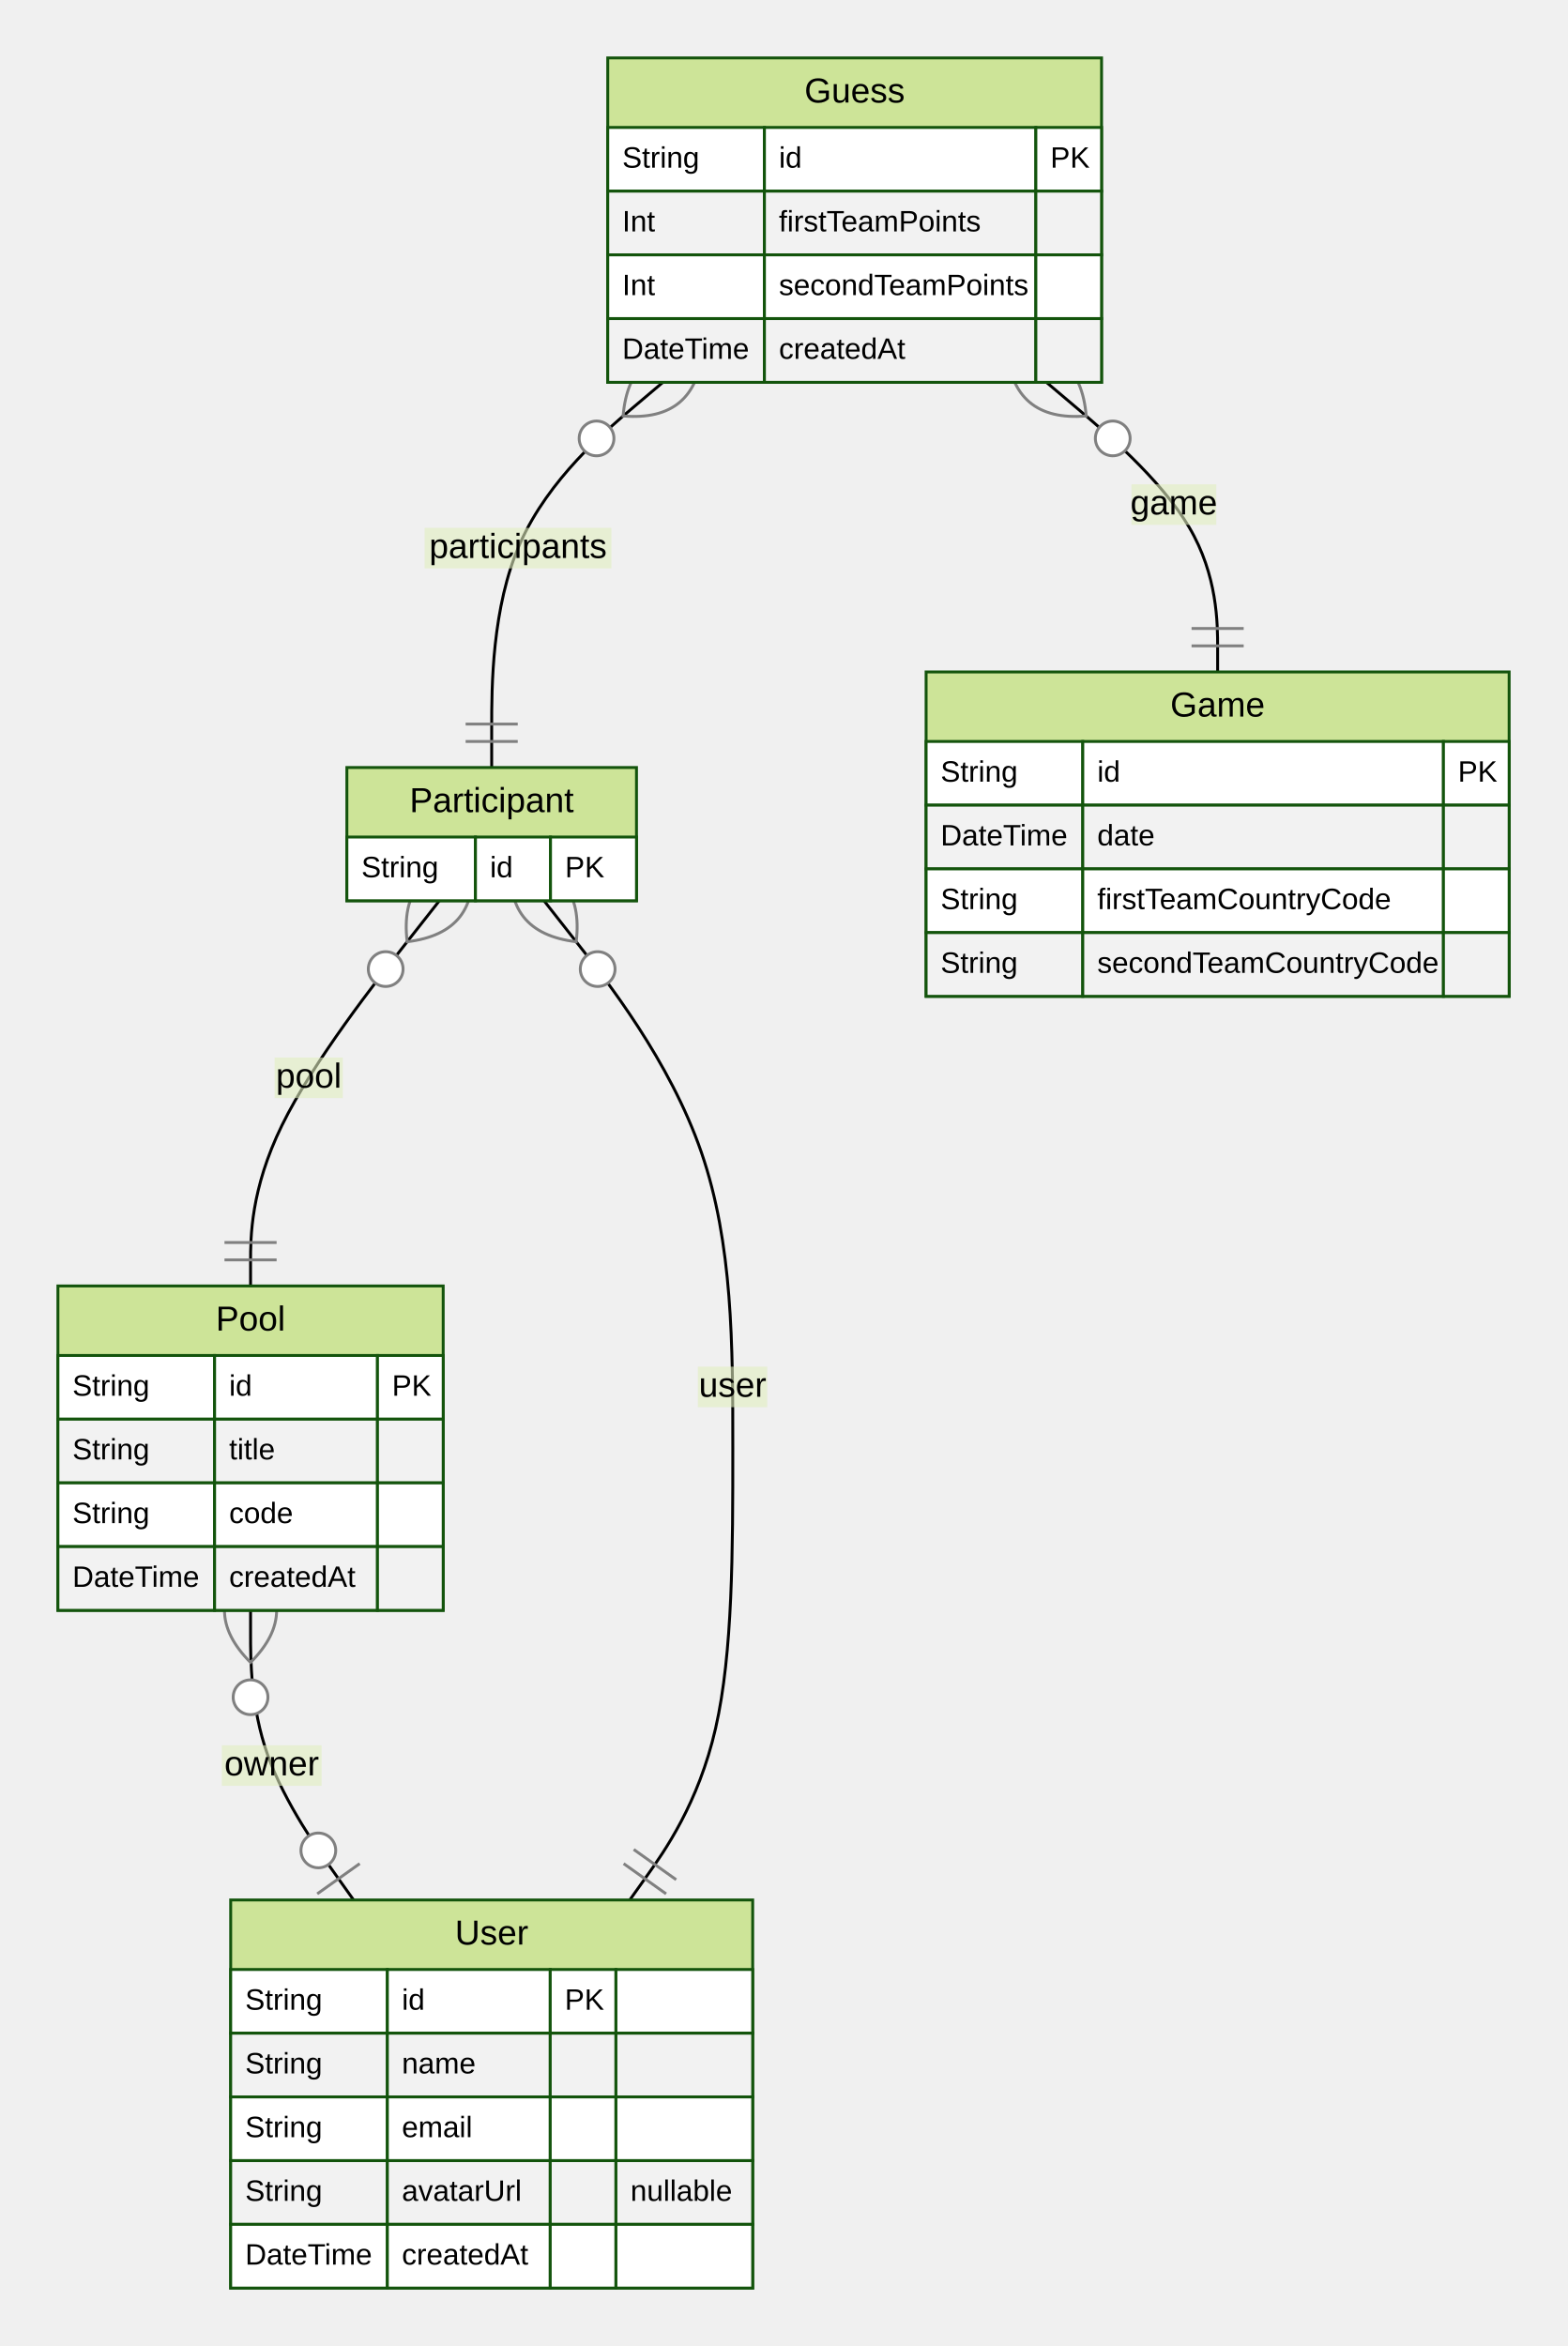
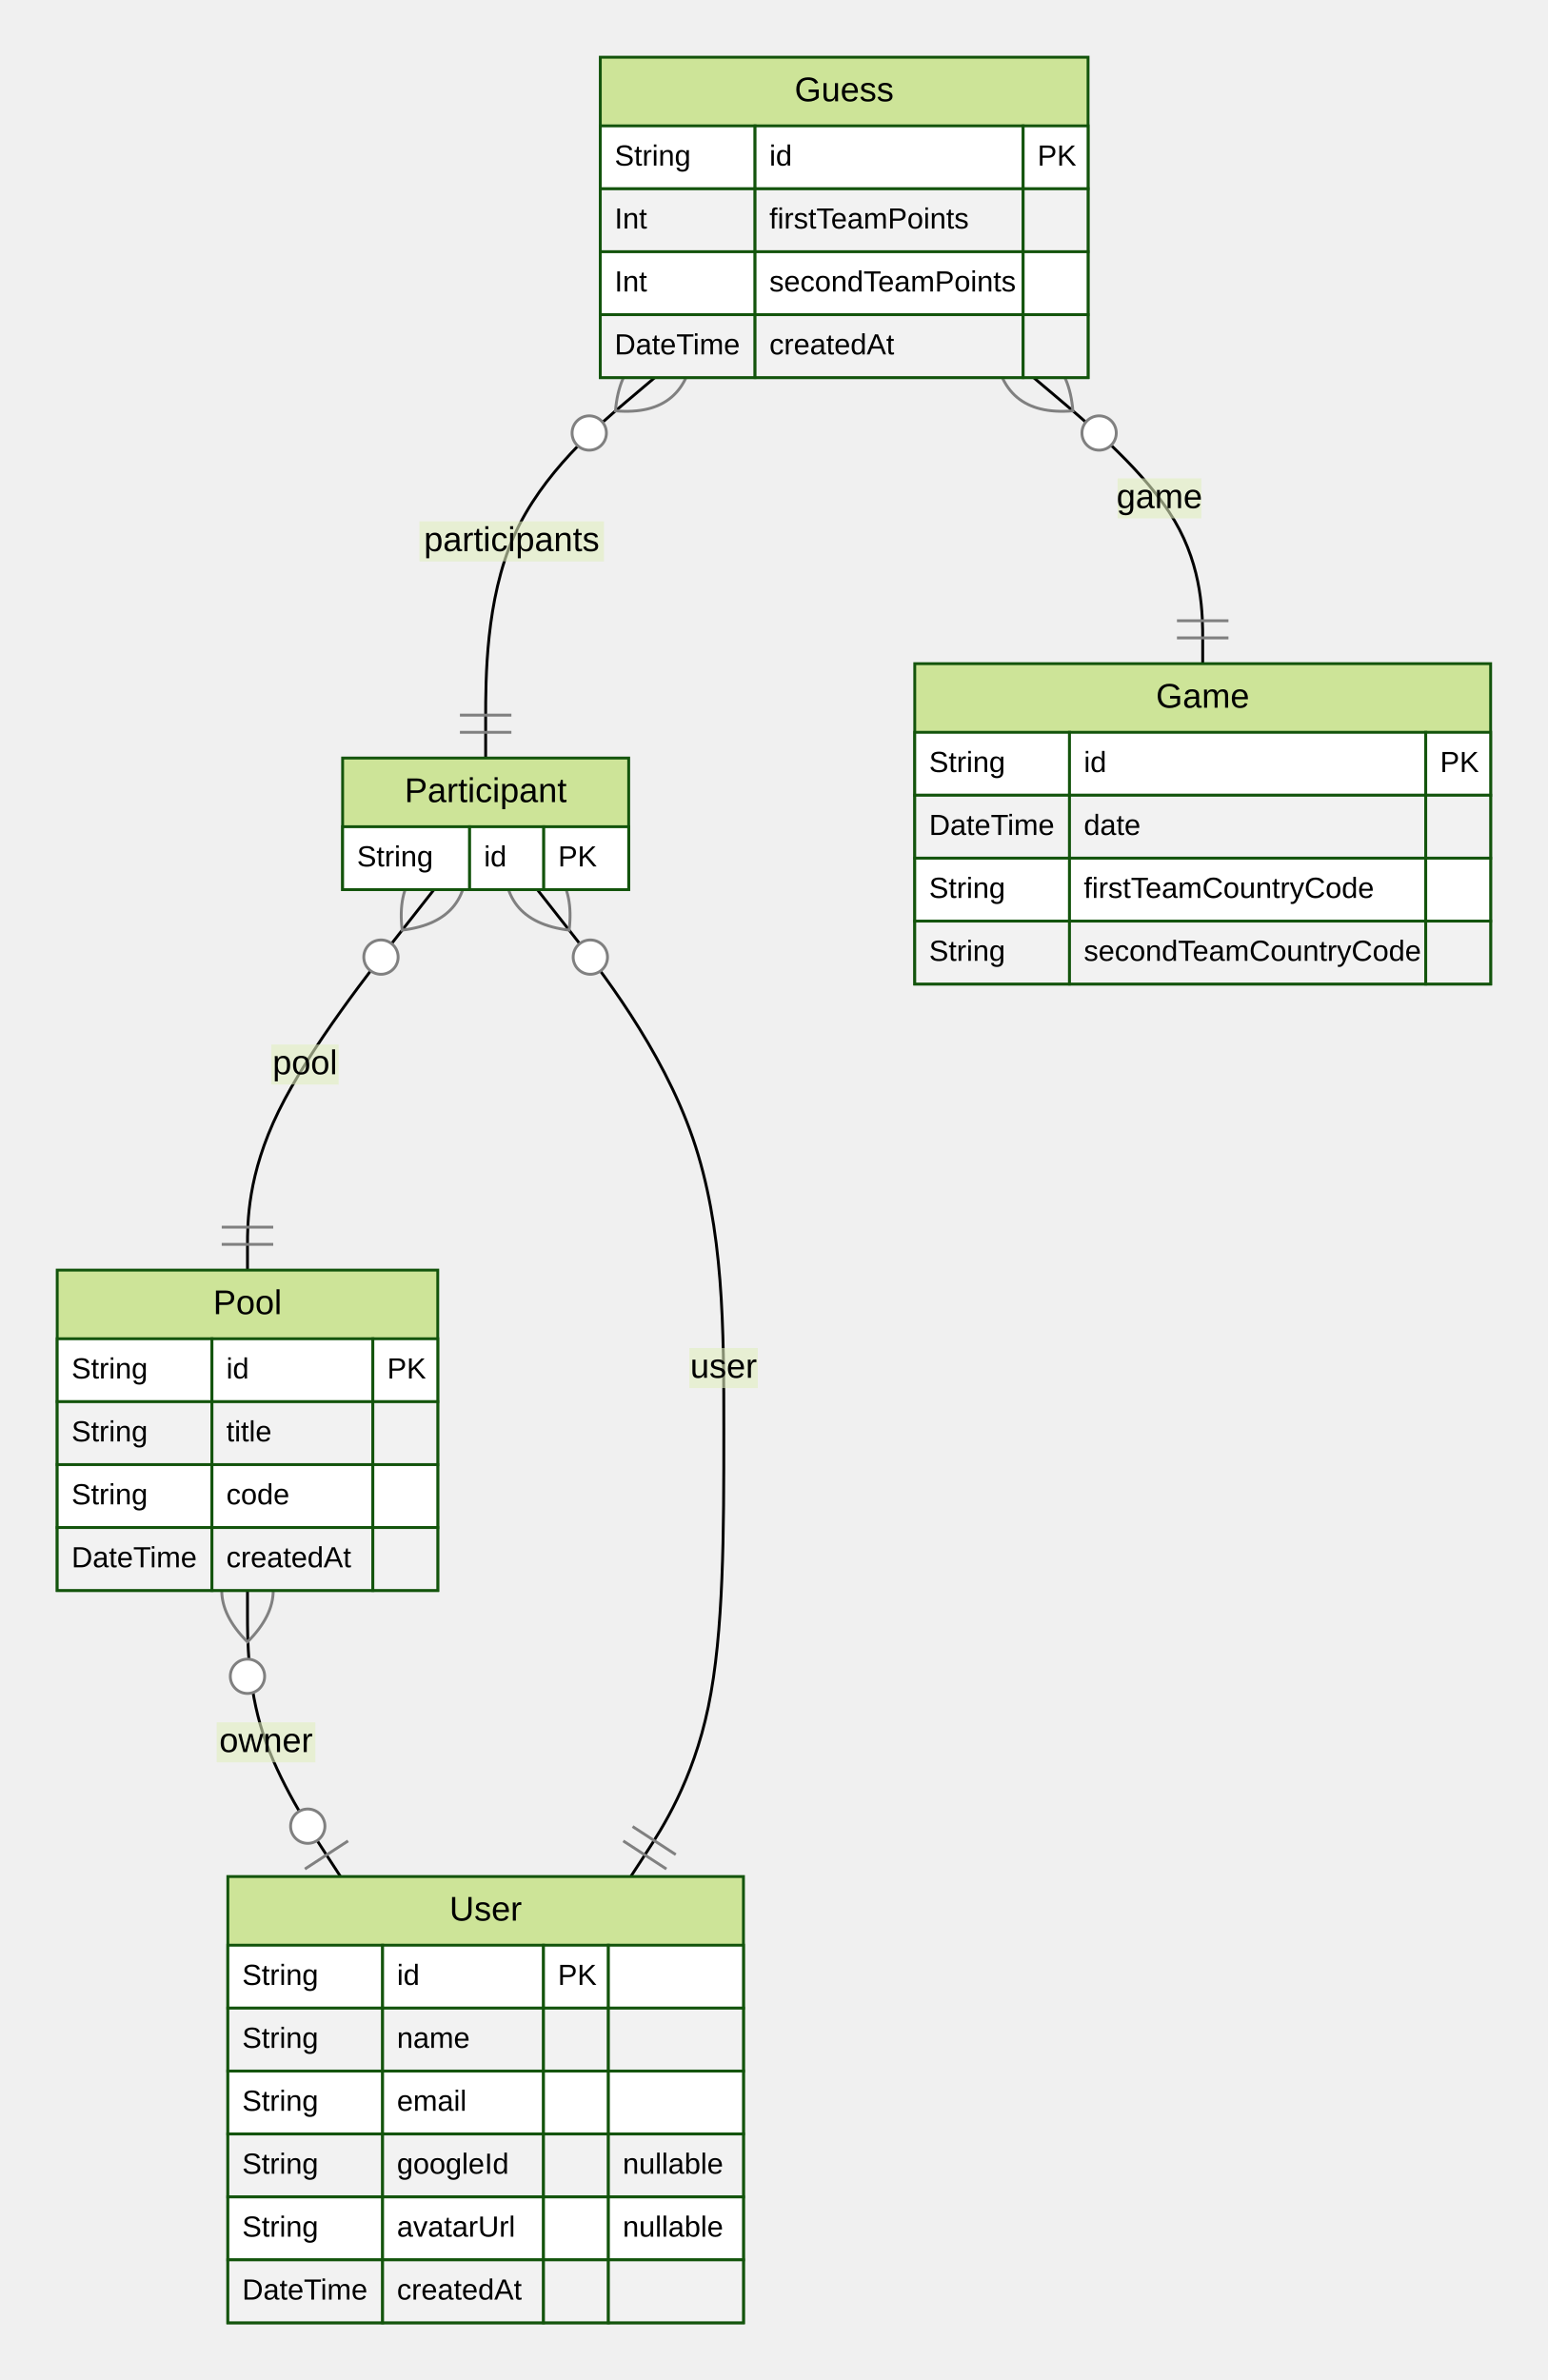
- <svg xmlns="http://www.w3.org/2000/svg" aria-labelledby="chart-title-mermaid-0 chart-desc-mermaid-0" role="img" viewBox="0 0 541.082 810" style="max-width: 541.082px; background-color: white;" width="100%" id="mermaid-0">
+ <svg xmlns="http://www.w3.org/2000/svg" aria-labelledby="chart-title-mermaid-0 chart-desc-mermaid-0" role="img" viewBox="0 0 541.082 832" style="max-width: 541.082px; background-color: white;" width="100%" id="mermaid-0">
  <style>#mermaid-0 {font-family:"trebuchet ms",verdana,arial,sans-serif;font-size:16px;fill:#000000;}#mermaid-0 .error-icon{fill:#552222;}#mermaid-0 .error-text{fill:#552222;stroke:#552222;}#mermaid-0 .edge-thickness-normal{stroke-width:2px;}#mermaid-0 .edge-thickness-thick{stroke-width:3.5px;}#mermaid-0 .edge-pattern-solid{stroke-dasharray:0;}#mermaid-0 .edge-pattern-dashed{stroke-dasharray:3;}#mermaid-0 .edge-pattern-dotted{stroke-dasharray:2;}#mermaid-0 .marker{fill:#000000;stroke:#000000;}#mermaid-0 .marker.cross{stroke:#000000;}#mermaid-0 svg{font-family:"trebuchet ms",verdana,arial,sans-serif;font-size:16px;}#mermaid-0 .entityBox{fill:#cde498;stroke:#13540c;}#mermaid-0 .attributeBoxOdd{fill:#ffffff;stroke:#13540c;}#mermaid-0 .attributeBoxEven{fill:#f2f2f2;stroke:#13540c;}#mermaid-0 .relationshipLabelBox{fill:hsl(78.158, 58.462%, 84.51%);opacity:0.7;background-color:hsl(78.158, 58.462%, 84.51%);}#mermaid-0 .relationshipLabelBox rect{opacity:0.5;}#mermaid-0 .relationshipLine{stroke:#000000;}#mermaid-0 :root{--mermaid-font-family:"trebuchet ms",verdana,arial,sans-serif;}</style>
  <g />
  <defs>
    <marker orient="auto" markerHeight="18" markerWidth="18" refY="9" refX="0" id="ONLY_ONE_START">
      <path d="M9,0 L9,18 M15,0 L15,18" fill="none" stroke="gray" />
    </marker>
  </defs>
  <defs>
    <marker orient="auto" markerHeight="18" markerWidth="18" refY="9" refX="18" id="ONLY_ONE_END">
      <path d="M3,0 L3,18 M9,0 L9,18" fill="none" stroke="gray" />
    </marker>
  </defs>
  <defs>
    <marker orient="auto" markerHeight="18" markerWidth="30" refY="9" refX="0" id="ZERO_OR_ONE_START">
      <circle r="6" cy="9" cx="21" fill="white" stroke="gray" />
      <path d="M9,0 L9,18" fill="none" stroke="gray" />
    </marker>
  </defs>
  <defs>
    <marker orient="auto" markerHeight="18" markerWidth="30" refY="9" refX="30" id="ZERO_OR_ONE_END">
      <circle r="6" cy="9" cx="9" fill="white" stroke="gray" />
      <path d="M21,0 L21,18" fill="none" stroke="gray" />
    </marker>
  </defs>
  <defs>
    <marker orient="auto" markerHeight="36" markerWidth="45" refY="18" refX="18" id="ONE_OR_MORE_START">
      <path d="M0,18 Q 18,0 36,18 Q 18,36 0,18 M42,9 L42,27" fill="none" stroke="gray" />
    </marker>
  </defs>
  <defs>
    <marker orient="auto" markerHeight="36" markerWidth="45" refY="18" refX="27" id="ONE_OR_MORE_END">
      <path d="M3,9 L3,27 M9,18 Q27,0 45,18 Q27,36 9,18" fill="none" stroke="gray" />
    </marker>
  </defs>
  <defs>
    <marker orient="auto" markerHeight="36" markerWidth="57" refY="18" refX="18" id="ZERO_OR_MORE_START">
      <circle r="6" cy="18" cx="48" fill="white" stroke="gray" />
      <path d="M0,18 Q18,0 36,18 Q18,36 0,18" fill="none" stroke="gray" />
    </marker>
  </defs>
  <defs>
    <marker orient="auto" markerHeight="36" markerWidth="57" refY="18" refX="39" id="ZERO_OR_MORE_END">
      <circle r="6" cy="18" cx="9" fill="white" stroke="gray" />
      <path d="M21,18 Q39,0 57,18 Q39,36 21,18" fill="none" stroke="gray" />
    </marker>
  </defs>
-   <path marker-start="url(#ZERO_OR_MORE_START)" marker-end="url(#ZERO_OR_ONE_END)" fill="none" stroke="gray" d="M86.513,556L86.513,564.333C86.513,572.667,86.513,589.333,92.443,606C98.373,622.667,110.233,639.333,116.163,647.667L122.093,656" class="er relationshipLine" />
-   <path marker-start="url(#ZERO_OR_MORE_START)" marker-end="url(#ONLY_ONE_END)" fill="none" stroke="gray" d="M187.835,311L198.7,324.833C209.565,338.667,231.296,366.333,242.161,397.833C253.026,429.333,253.026,464.667,253.026,500C253.026,535.333,253.026,570.667,247.096,596.667C241.167,622.667,229.307,639.333,223.377,647.667L217.447,656" class="er relationshipLine" />
+   <path marker-start="url(#ZERO_OR_MORE_START)" marker-end="url(#ZERO_OR_ONE_END)" fill="none" stroke="gray" d="M86.513,556L86.513,564.333C86.513,572.667,86.513,589.333,91.934,606C97.354,622.667,108.195,639.333,113.615,647.667L119.035,656" class="er relationshipLine" />
+   <path marker-start="url(#ZERO_OR_MORE_START)" marker-end="url(#ONLY_ONE_END)" fill="none" stroke="gray" d="M187.835,311L198.7,324.833C209.565,338.667,231.296,366.333,242.161,397.833C253.026,429.333,253.026,464.667,253.026,500C253.026,535.333,253.026,570.667,247.606,596.667C242.186,622.667,231.345,639.333,225.925,647.667L220.504,656" class="er relationshipLine" />
  <path marker-start="url(#ZERO_OR_MORE_START)" marker-end="url(#ONLY_ONE_END)" fill="none" stroke="gray" d="M151.705,311L140.839,324.833C129.974,338.667,108.244,366.333,97.378,388.5C86.513,410.667,86.513,427.333,86.513,435.667L86.513,444" class="er relationshipLine" />
  <path marker-start="url(#ZERO_OR_MORE_START)" marker-end="url(#ONLY_ONE_END)" fill="none" stroke="gray" d="M361.309,132L371.162,140.333C381.015,148.667,400.72,165.333,410.573,182C420.426,198.667,420.426,215.333,420.426,223.667L420.426,232" class="er relationshipLine" />
  <path marker-start="url(#ZERO_OR_MORE_START)" marker-end="url(#ONLY_ONE_END)" fill="none" stroke="gray" d="M228.887,132L219.034,140.333C209.181,148.667,189.476,165.333,179.623,187.5C169.77,209.667,169.77,237.333,169.77,251.167L169.77,265" class="er relationshipLine" />
  <g transform="translate(20,444 )" id="Pool">
    <rect height="112" width="133.026" y="0" x="0" stroke="gray" fill-opacity="100%" fill="honeydew" class="er entityBox" />
    <text transform="translate(66.51321,12)" style="font-family: &quot;trebuchet ms&quot;, verdana, arial, sans-serif;; font-size: 12px" text-anchor="middle" dominant-baseline="middle" y="0" x="0" id="entity-Pool" class="er entityLabel">Pool</text>
    <rect height="22" width="54.096" y="24" x="0" stroke="gray" fill-opacity="100%" fill="honeydew" class="er attributeBoxOdd" />
    <text transform="translate(5,35)" style="font-family: &quot;trebuchet ms&quot;, verdana, arial, sans-serif;; font-size: 10.2px" text-anchor="left" dominant-baseline="middle" y="0" x="0" id="entity-Pool-attr-1-type" class="er entityLabel">String</text>
    <rect height="22" width="56.243" y="24" x="54.096" stroke="gray" fill-opacity="100%" fill="honeydew" class="er attributeBoxOdd" />
    <text transform="translate(59.09555,35)" style="font-family: &quot;trebuchet ms&quot;, verdana, arial, sans-serif;; font-size: 10.2px" text-anchor="left" dominant-baseline="middle" y="0" x="0" id="entity-Pool-attr-1-name" class="er entityLabel">id</text>
    <rect height="22" width="22.688" y="24" x="110.339" stroke="gray" fill-opacity="100%" fill="honeydew" class="er attributeBoxOdd" />
    <text transform="translate(115.3387,35)" style="font-family: &quot;trebuchet ms&quot;, verdana, arial, sans-serif;; font-size: 10.2px" text-anchor="left" dominant-baseline="middle" y="0" x="0" id="entity-Pool-attr-1-key" class="er entityLabel">PK</text>
    <rect height="22" width="54.096" y="46" x="0" stroke="gray" fill-opacity="100%" fill="honeydew" class="er attributeBoxEven" />
    <text transform="translate(5,57)" style="font-family: &quot;trebuchet ms&quot;, verdana, arial, sans-serif;; font-size: 10.2px" text-anchor="left" dominant-baseline="middle" y="0" x="0" id="entity-Pool-attr-2-type" class="er entityLabel">String</text>
    <rect height="22" width="56.243" y="46" x="54.096" stroke="gray" fill-opacity="100%" fill="honeydew" class="er attributeBoxEven" />
    <text transform="translate(59.09555,57)" style="font-family: &quot;trebuchet ms&quot;, verdana, arial, sans-serif;; font-size: 10.2px" text-anchor="left" dominant-baseline="middle" y="0" x="0" id="entity-Pool-attr-2-name" class="er entityLabel">title</text>
    <rect height="22" width="22.688" y="46" x="110.339" stroke="gray" fill-opacity="100%" fill="honeydew" class="er attributeBoxEven" />
    <text transform="translate(115.3387,57)" style="font-family: &quot;trebuchet ms&quot;, verdana, arial, sans-serif;; font-size: 10.2px" text-anchor="left" dominant-baseline="middle" y="0" x="0" id="entity-Pool-attr-2-key" class="er entityLabel" />
    <rect height="22" width="54.096" y="68" x="0" stroke="gray" fill-opacity="100%" fill="honeydew" class="er attributeBoxOdd" />
    <text transform="translate(5,79)" style="font-family: &quot;trebuchet ms&quot;, verdana, arial, sans-serif;; font-size: 10.2px" text-anchor="left" dominant-baseline="middle" y="0" x="0" id="entity-Pool-attr-3-type" class="er entityLabel">String</text>
    <rect height="22" width="56.243" y="68" x="54.096" stroke="gray" fill-opacity="100%" fill="honeydew" class="er attributeBoxOdd" />
    <text transform="translate(59.09555,79)" style="font-family: &quot;trebuchet ms&quot;, verdana, arial, sans-serif;; font-size: 10.2px" text-anchor="left" dominant-baseline="middle" y="0" x="0" id="entity-Pool-attr-3-name" class="er entityLabel">code</text>
    <rect height="22" width="22.688" y="68" x="110.339" stroke="gray" fill-opacity="100%" fill="honeydew" class="er attributeBoxOdd" />
    <text transform="translate(115.3387,79)" style="font-family: &quot;trebuchet ms&quot;, verdana, arial, sans-serif;; font-size: 10.2px" text-anchor="left" dominant-baseline="middle" y="0" x="0" id="entity-Pool-attr-3-key" class="er entityLabel" />
    <rect height="22" width="54.096" y="90" x="0" stroke="gray" fill-opacity="100%" fill="honeydew" class="er attributeBoxEven" />
    <text transform="translate(5,101)" style="font-family: &quot;trebuchet ms&quot;, verdana, arial, sans-serif;; font-size: 10.2px" text-anchor="left" dominant-baseline="middle" y="0" x="0" id="entity-Pool-attr-4-type" class="er entityLabel">DateTime</text>
    <rect height="22" width="56.243" y="90" x="54.096" stroke="gray" fill-opacity="100%" fill="honeydew" class="er attributeBoxEven" />
    <text transform="translate(59.09555,101)" style="font-family: &quot;trebuchet ms&quot;, verdana, arial, sans-serif;; font-size: 10.2px" text-anchor="left" dominant-baseline="middle" y="0" x="0" id="entity-Pool-attr-4-name" class="er entityLabel">createdAt</text>
    <rect height="22" width="22.688" y="90" x="110.339" stroke="gray" fill-opacity="100%" fill="honeydew" class="er attributeBoxEven" />
    <text transform="translate(115.3387,101)" style="font-family: &quot;trebuchet ms&quot;, verdana, arial, sans-serif;; font-size: 10.2px" text-anchor="left" dominant-baseline="middle" y="0" x="0" id="entity-Pool-attr-4-key" class="er entityLabel" />
  </g>
  <g transform="translate(119.7698,265 )" id="Participant">
    <rect height="46" width="100" y="0" x="0" stroke="gray" fill-opacity="100%" fill="honeydew" class="er entityBox" />
    <text transform="translate(50,12)" style="font-family: &quot;trebuchet ms&quot;, verdana, arial, sans-serif;; font-size: 12px" text-anchor="middle" dominant-baseline="middle" y="0" x="0" id="entity-Participant" class="er entityLabel">Participant</text>
    <rect height="22" width="44.399" y="24" x="0" stroke="gray" fill-opacity="100%" fill="honeydew" class="er attributeBoxOdd" />
    <text transform="translate(5,35)" style="font-family: &quot;trebuchet ms&quot;, verdana, arial, sans-serif;; font-size: 10.2px" text-anchor="left" dominant-baseline="middle" y="0" x="0" id="entity-Participant-attr-1-type" class="er entityLabel">String</text>
    <rect height="22" width="25.911" y="24" x="44.399" stroke="gray" fill-opacity="100%" fill="honeydew" class="er attributeBoxOdd" />
    <text transform="translate(49.39862,35)" style="font-family: &quot;trebuchet ms&quot;, verdana, arial, sans-serif;; font-size: 10.2px" text-anchor="left" dominant-baseline="middle" y="0" x="0" id="entity-Participant-attr-1-name" class="er entityLabel">id</text>
    <rect height="22" width="29.69" y="24" x="70.31" stroke="gray" fill-opacity="100%" fill="honeydew" class="er attributeBoxOdd" />
    <text transform="translate(75.30976,35)" style="font-family: &quot;trebuchet ms&quot;, verdana, arial, sans-serif;; font-size: 10.2px" text-anchor="left" dominant-baseline="middle" y="0" x="0" id="entity-Participant-attr-1-key" class="er entityLabel">PK</text>
  </g>
  <g transform="translate(79.65034,656 )" id="User">
-     <rect height="134" width="180.239" y="0" x="0" stroke="gray" fill-opacity="100%" fill="honeydew" class="er entityBox" />
+     <rect height="156" width="180.239" y="0" x="0" stroke="gray" fill-opacity="100%" fill="honeydew" class="er entityBox" />
    <text transform="translate(90.11948,12)" style="font-family: &quot;trebuchet ms&quot;, verdana, arial, sans-serif;; font-size: 12px" text-anchor="middle" dominant-baseline="middle" y="0" x="0" id="entity-User" class="er entityLabel">User</text>
    <rect height="22" width="54.096" y="24" x="0" stroke="gray" fill-opacity="100%" fill="honeydew" class="er attributeBoxOdd" />
    <text transform="translate(5,35)" style="font-family: &quot;trebuchet ms&quot;, verdana, arial, sans-serif;; font-size: 10.2px" text-anchor="left" dominant-baseline="middle" y="0" x="0" id="entity-User-attr-1-type" class="er entityLabel">String</text>
    <rect height="22" width="56.243" y="24" x="54.096" stroke="gray" fill-opacity="100%" fill="honeydew" class="er attributeBoxOdd" />
    <text transform="translate(59.09555,35)" style="font-family: &quot;trebuchet ms&quot;, verdana, arial, sans-serif;; font-size: 10.2px" text-anchor="left" dominant-baseline="middle" y="0" x="0" id="entity-User-attr-1-name" class="er entityLabel">id</text>
    <rect height="22" width="22.688" y="24" x="110.339" stroke="gray" fill-opacity="100%" fill="honeydew" class="er attributeBoxOdd" />
    <text transform="translate(115.3387,35)" style="font-family: &quot;trebuchet ms&quot;, verdana, arial, sans-serif;; font-size: 10.2px" text-anchor="left" dominant-baseline="middle" y="0" x="0" id="entity-User-attr-1-key" class="er entityLabel">PK</text>
    <rect height="22" width="47.213" y="24" x="133.026" stroke="gray" fill-opacity="100%" fill="honeydew" class="er attributeBoxOdd" />
    <text transform="translate(138.0264,35)" style="font-family: &quot;trebuchet ms&quot;, verdana, arial, sans-serif;; font-size: 10.2px" text-anchor="left" dominant-baseline="middle" y="0" x="0" id="entity-User-attr-1-comment" class="er entityLabel" />
    <rect height="22" width="54.096" y="46" x="0" stroke="gray" fill-opacity="100%" fill="honeydew" class="er attributeBoxEven" />
    <text transform="translate(5,57)" style="font-family: &quot;trebuchet ms&quot;, verdana, arial, sans-serif;; font-size: 10.2px" text-anchor="left" dominant-baseline="middle" y="0" x="0" id="entity-User-attr-2-type" class="er entityLabel">String</text>
    <rect height="22" width="56.243" y="46" x="54.096" stroke="gray" fill-opacity="100%" fill="honeydew" class="er attributeBoxEven" />
    <text transform="translate(59.09555,57)" style="font-family: &quot;trebuchet ms&quot;, verdana, arial, sans-serif;; font-size: 10.2px" text-anchor="left" dominant-baseline="middle" y="0" x="0" id="entity-User-attr-2-name" class="er entityLabel">name</text>
    <rect height="22" width="22.688" y="46" x="110.339" stroke="gray" fill-opacity="100%" fill="honeydew" class="er attributeBoxEven" />
    <text transform="translate(115.3387,57)" style="font-family: &quot;trebuchet ms&quot;, verdana, arial, sans-serif;; font-size: 10.2px" text-anchor="left" dominant-baseline="middle" y="0" x="0" id="entity-User-attr-2-key" class="er entityLabel" />
    <rect height="22" width="47.213" y="46" x="133.026" stroke="gray" fill-opacity="100%" fill="honeydew" class="er attributeBoxEven" />
    <text transform="translate(138.0264,57)" style="font-family: &quot;trebuchet ms&quot;, verdana, arial, sans-serif;; font-size: 10.2px" text-anchor="left" dominant-baseline="middle" y="0" x="0" id="entity-User-attr-2-comment" class="er entityLabel" />
    <rect height="22" width="54.096" y="68" x="0" stroke="gray" fill-opacity="100%" fill="honeydew" class="er attributeBoxOdd" />
    <text transform="translate(5,79)" style="font-family: &quot;trebuchet ms&quot;, verdana, arial, sans-serif;; font-size: 10.2px" text-anchor="left" dominant-baseline="middle" y="0" x="0" id="entity-User-attr-3-type" class="er entityLabel">String</text>
    <rect height="22" width="56.243" y="68" x="54.096" stroke="gray" fill-opacity="100%" fill="honeydew" class="er attributeBoxOdd" />
    <text transform="translate(59.09555,79)" style="font-family: &quot;trebuchet ms&quot;, verdana, arial, sans-serif;; font-size: 10.2px" text-anchor="left" dominant-baseline="middle" y="0" x="0" id="entity-User-attr-3-name" class="er entityLabel">email</text>
    <rect height="22" width="22.688" y="68" x="110.339" stroke="gray" fill-opacity="100%" fill="honeydew" class="er attributeBoxOdd" />
    <text transform="translate(115.3387,79)" style="font-family: &quot;trebuchet ms&quot;, verdana, arial, sans-serif;; font-size: 10.2px" text-anchor="left" dominant-baseline="middle" y="0" x="0" id="entity-User-attr-3-key" class="er entityLabel" />
    <rect height="22" width="47.213" y="68" x="133.026" stroke="gray" fill-opacity="100%" fill="honeydew" class="er attributeBoxOdd" />
    <text transform="translate(138.0264,79)" style="font-family: &quot;trebuchet ms&quot;, verdana, arial, sans-serif;; font-size: 10.2px" text-anchor="left" dominant-baseline="middle" y="0" x="0" id="entity-User-attr-3-comment" class="er entityLabel" />
    <rect height="22" width="54.096" y="90" x="0" stroke="gray" fill-opacity="100%" fill="honeydew" class="er attributeBoxEven" />
    <text transform="translate(5,101)" style="font-family: &quot;trebuchet ms&quot;, verdana, arial, sans-serif;; font-size: 10.2px" text-anchor="left" dominant-baseline="middle" y="0" x="0" id="entity-User-attr-4-type" class="er entityLabel">String</text>
    <rect height="22" width="56.243" y="90" x="54.096" stroke="gray" fill-opacity="100%" fill="honeydew" class="er attributeBoxEven" />
-     <text transform="translate(59.09555,101)" style="font-family: &quot;trebuchet ms&quot;, verdana, arial, sans-serif;; font-size: 10.2px" text-anchor="left" dominant-baseline="middle" y="0" x="0" id="entity-User-attr-4-name" class="er entityLabel">avatarUrl</text>
+     <text transform="translate(59.09555,101)" style="font-family: &quot;trebuchet ms&quot;, verdana, arial, sans-serif;; font-size: 10.2px" text-anchor="left" dominant-baseline="middle" y="0" x="0" id="entity-User-attr-4-name" class="er entityLabel">googleId</text>
    <rect height="22" width="22.688" y="90" x="110.339" stroke="gray" fill-opacity="100%" fill="honeydew" class="er attributeBoxEven" />
    <text transform="translate(115.3387,101)" style="font-family: &quot;trebuchet ms&quot;, verdana, arial, sans-serif;; font-size: 10.2px" text-anchor="left" dominant-baseline="middle" y="0" x="0" id="entity-User-attr-4-key" class="er entityLabel" />
    <rect height="22" width="47.213" y="90" x="133.026" stroke="gray" fill-opacity="100%" fill="honeydew" class="er attributeBoxEven" />
    <text transform="translate(138.0264,101)" style="font-family: &quot;trebuchet ms&quot;, verdana, arial, sans-serif;; font-size: 10.2px" text-anchor="left" dominant-baseline="middle" y="0" x="0" id="entity-User-attr-4-comment" class="er entityLabel">nullable</text>
    <rect height="22" width="54.096" y="112" x="0" stroke="gray" fill-opacity="100%" fill="honeydew" class="er attributeBoxOdd" />
-     <text transform="translate(5,123)" style="font-family: &quot;trebuchet ms&quot;, verdana, arial, sans-serif;; font-size: 10.2px" text-anchor="left" dominant-baseline="middle" y="0" x="0" id="entity-User-attr-5-type" class="er entityLabel">DateTime</text>
+     <text transform="translate(5,123)" style="font-family: &quot;trebuchet ms&quot;, verdana, arial, sans-serif;; font-size: 10.2px" text-anchor="left" dominant-baseline="middle" y="0" x="0" id="entity-User-attr-5-type" class="er entityLabel">String</text>
    <rect height="22" width="56.243" y="112" x="54.096" stroke="gray" fill-opacity="100%" fill="honeydew" class="er attributeBoxOdd" />
-     <text transform="translate(59.09555,123)" style="font-family: &quot;trebuchet ms&quot;, verdana, arial, sans-serif;; font-size: 10.2px" text-anchor="left" dominant-baseline="middle" y="0" x="0" id="entity-User-attr-5-name" class="er entityLabel">createdAt</text>
+     <text transform="translate(59.09555,123)" style="font-family: &quot;trebuchet ms&quot;, verdana, arial, sans-serif;; font-size: 10.2px" text-anchor="left" dominant-baseline="middle" y="0" x="0" id="entity-User-attr-5-name" class="er entityLabel">avatarUrl</text>
    <rect height="22" width="22.688" y="112" x="110.339" stroke="gray" fill-opacity="100%" fill="honeydew" class="er attributeBoxOdd" />
    <text transform="translate(115.3387,123)" style="font-family: &quot;trebuchet ms&quot;, verdana, arial, sans-serif;; font-size: 10.2px" text-anchor="left" dominant-baseline="middle" y="0" x="0" id="entity-User-attr-5-key" class="er entityLabel" />
    <rect height="22" width="47.213" y="112" x="133.026" stroke="gray" fill-opacity="100%" fill="honeydew" class="er attributeBoxOdd" />
-     <text transform="translate(138.0264,123)" style="font-family: &quot;trebuchet ms&quot;, verdana, arial, sans-serif;; font-size: 10.2px" text-anchor="left" dominant-baseline="middle" y="0" x="0" id="entity-User-attr-5-comment" class="er entityLabel" />
+     <text transform="translate(138.0264,123)" style="font-family: &quot;trebuchet ms&quot;, verdana, arial, sans-serif;; font-size: 10.2px" text-anchor="left" dominant-baseline="middle" y="0" x="0" id="entity-User-attr-5-comment" class="er entityLabel">nullable</text>
+     <rect height="22" width="54.096" y="134" x="0" stroke="gray" fill-opacity="100%" fill="honeydew" class="er attributeBoxEven" />
+     <text transform="translate(5,145)" style="font-family: &quot;trebuchet ms&quot;, verdana, arial, sans-serif;; font-size: 10.2px" text-anchor="left" dominant-baseline="middle" y="0" x="0" id="entity-User-attr-6-type" class="er entityLabel">DateTime</text>
+     <rect height="22" width="56.243" y="134" x="54.096" stroke="gray" fill-opacity="100%" fill="honeydew" class="er attributeBoxEven" />
+     <text transform="translate(59.09555,145)" style="font-family: &quot;trebuchet ms&quot;, verdana, arial, sans-serif;; font-size: 10.2px" text-anchor="left" dominant-baseline="middle" y="0" x="0" id="entity-User-attr-6-name" class="er entityLabel">createdAt</text>
+     <rect height="22" width="22.688" y="134" x="110.339" stroke="gray" fill-opacity="100%" fill="honeydew" class="er attributeBoxEven" />
+     <text transform="translate(115.3387,145)" style="font-family: &quot;trebuchet ms&quot;, verdana, arial, sans-serif;; font-size: 10.2px" text-anchor="left" dominant-baseline="middle" y="0" x="0" id="entity-User-attr-6-key" class="er entityLabel" />
+     <rect height="22" width="47.213" y="134" x="133.026" stroke="gray" fill-opacity="100%" fill="honeydew" class="er attributeBoxEven" />
+     <text transform="translate(138.0264,145)" style="font-family: &quot;trebuchet ms&quot;, verdana, arial, sans-serif;; font-size: 10.2px" text-anchor="left" dominant-baseline="middle" y="0" x="0" id="entity-User-attr-6-comment" class="er entityLabel" />
  </g>
  <g transform="translate(319.7698,232 )" id="Game">
    <rect height="112" width="201.312" y="0" x="0" stroke="gray" fill-opacity="100%" fill="honeydew" class="er entityBox" />
    <text transform="translate(100.6562,12)" style="font-family: &quot;trebuchet ms&quot;, verdana, arial, sans-serif;; font-size: 12px" text-anchor="middle" dominant-baseline="middle" y="0" x="0" id="entity-Game" class="er entityLabel">Game</text>
    <rect height="22" width="54.096" y="24" x="0" stroke="gray" fill-opacity="100%" fill="honeydew" class="er attributeBoxOdd" />
    <text transform="translate(5,35)" style="font-family: &quot;trebuchet ms&quot;, verdana, arial, sans-serif;; font-size: 10.2px" text-anchor="left" dominant-baseline="middle" y="0" x="0" id="entity-Game-attr-1-type" class="er entityLabel">String</text>
    <rect height="22" width="124.529" y="24" x="54.096" stroke="gray" fill-opacity="100%" fill="honeydew" class="er attributeBoxOdd" />
    <text transform="translate(59.09555,35)" style="font-family: &quot;trebuchet ms&quot;, verdana, arial, sans-serif;; font-size: 10.2px" text-anchor="left" dominant-baseline="middle" y="0" x="0" id="entity-Game-attr-1-name" class="er entityLabel">id</text>
    <rect height="22" width="22.688" y="24" x="178.625" stroke="gray" fill-opacity="100%" fill="honeydew" class="er attributeBoxOdd" />
    <text transform="translate(183.6248,35)" style="font-family: &quot;trebuchet ms&quot;, verdana, arial, sans-serif;; font-size: 10.2px" text-anchor="left" dominant-baseline="middle" y="0" x="0" id="entity-Game-attr-1-key" class="er entityLabel">PK</text>
    <rect height="22" width="54.096" y="46" x="0" stroke="gray" fill-opacity="100%" fill="honeydew" class="er attributeBoxEven" />
    <text transform="translate(5,57)" style="font-family: &quot;trebuchet ms&quot;, verdana, arial, sans-serif;; font-size: 10.2px" text-anchor="left" dominant-baseline="middle" y="0" x="0" id="entity-Game-attr-2-type" class="er entityLabel">DateTime</text>
    <rect height="22" width="124.529" y="46" x="54.096" stroke="gray" fill-opacity="100%" fill="honeydew" class="er attributeBoxEven" />
    <text transform="translate(59.09555,57)" style="font-family: &quot;trebuchet ms&quot;, verdana, arial, sans-serif;; font-size: 10.2px" text-anchor="left" dominant-baseline="middle" y="0" x="0" id="entity-Game-attr-2-name" class="er entityLabel">date</text>
    <rect height="22" width="22.688" y="46" x="178.625" stroke="gray" fill-opacity="100%" fill="honeydew" class="er attributeBoxEven" />
    <text transform="translate(183.6248,57)" style="font-family: &quot;trebuchet ms&quot;, verdana, arial, sans-serif;; font-size: 10.2px" text-anchor="left" dominant-baseline="middle" y="0" x="0" id="entity-Game-attr-2-key" class="er entityLabel" />
    <rect height="22" width="54.096" y="68" x="0" stroke="gray" fill-opacity="100%" fill="honeydew" class="er attributeBoxOdd" />
    <text transform="translate(5,79)" style="font-family: &quot;trebuchet ms&quot;, verdana, arial, sans-serif;; font-size: 10.2px" text-anchor="left" dominant-baseline="middle" y="0" x="0" id="entity-Game-attr-3-type" class="er entityLabel">String</text>
    <rect height="22" width="124.529" y="68" x="54.096" stroke="gray" fill-opacity="100%" fill="honeydew" class="er attributeBoxOdd" />
    <text transform="translate(59.09555,79)" style="font-family: &quot;trebuchet ms&quot;, verdana, arial, sans-serif;; font-size: 10.2px" text-anchor="left" dominant-baseline="middle" y="0" x="0" id="entity-Game-attr-3-name" class="er entityLabel">firstTeamCountryCode</text>
    <rect height="22" width="22.688" y="68" x="178.625" stroke="gray" fill-opacity="100%" fill="honeydew" class="er attributeBoxOdd" />
    <text transform="translate(183.6248,79)" style="font-family: &quot;trebuchet ms&quot;, verdana, arial, sans-serif;; font-size: 10.2px" text-anchor="left" dominant-baseline="middle" y="0" x="0" id="entity-Game-attr-3-key" class="er entityLabel" />
    <rect height="22" width="54.096" y="90" x="0" stroke="gray" fill-opacity="100%" fill="honeydew" class="er attributeBoxEven" />
    <text transform="translate(5,101)" style="font-family: &quot;trebuchet ms&quot;, verdana, arial, sans-serif;; font-size: 10.2px" text-anchor="left" dominant-baseline="middle" y="0" x="0" id="entity-Game-attr-4-type" class="er entityLabel">String</text>
    <rect height="22" width="124.529" y="90" x="54.096" stroke="gray" fill-opacity="100%" fill="honeydew" class="er attributeBoxEven" />
    <text transform="translate(59.09555,101)" style="font-family: &quot;trebuchet ms&quot;, verdana, arial, sans-serif;; font-size: 10.2px" text-anchor="left" dominant-baseline="middle" y="0" x="0" id="entity-Game-attr-4-name" class="er entityLabel">secondTeamCountryCode</text>
    <rect height="22" width="22.688" y="90" x="178.625" stroke="gray" fill-opacity="100%" fill="honeydew" class="er attributeBoxEven" />
    <text transform="translate(183.6248,101)" style="font-family: &quot;trebuchet ms&quot;, verdana, arial, sans-serif;; font-size: 10.2px" text-anchor="left" dominant-baseline="middle" y="0" x="0" id="entity-Game-attr-4-key" class="er entityLabel" />
  </g>
  <g transform="translate(209.8457,20 )" id="Guess">
    <rect height="112" width="170.504" y="0" x="0" stroke="gray" fill-opacity="100%" fill="honeydew" class="er entityBox" />
    <text transform="translate(85.2522,12)" style="font-family: &quot;trebuchet ms&quot;, verdana, arial, sans-serif;; font-size: 12px" text-anchor="middle" dominant-baseline="middle" y="0" x="0" id="entity-Guess" class="er entityLabel">Guess</text>
    <rect height="22" width="54.096" y="24" x="0" stroke="gray" fill-opacity="100%" fill="honeydew" class="er attributeBoxOdd" />
    <text transform="translate(5,35)" style="font-family: &quot;trebuchet ms&quot;, verdana, arial, sans-serif;; font-size: 10.2px" text-anchor="left" dominant-baseline="middle" y="0" x="0" id="entity-Guess-attr-1-type" class="er entityLabel">String</text>
    <rect height="22" width="93.721" y="24" x="54.096" stroke="gray" fill-opacity="100%" fill="honeydew" class="er attributeBoxOdd" />
    <text transform="translate(59.09555,35)" style="font-family: &quot;trebuchet ms&quot;, verdana, arial, sans-serif;; font-size: 10.2px" text-anchor="left" dominant-baseline="middle" y="0" x="0" id="entity-Guess-attr-1-name" class="er entityLabel">id</text>
    <rect height="22" width="22.688" y="24" x="147.817" stroke="gray" fill-opacity="100%" fill="honeydew" class="er attributeBoxOdd" />
    <text transform="translate(152.8167,35)" style="font-family: &quot;trebuchet ms&quot;, verdana, arial, sans-serif;; font-size: 10.2px" text-anchor="left" dominant-baseline="middle" y="0" x="0" id="entity-Guess-attr-1-key" class="er entityLabel">PK</text>
    <rect height="22" width="54.096" y="46" x="0" stroke="gray" fill-opacity="100%" fill="honeydew" class="er attributeBoxEven" />
    <text transform="translate(5,57)" style="font-family: &quot;trebuchet ms&quot;, verdana, arial, sans-serif;; font-size: 10.2px" text-anchor="left" dominant-baseline="middle" y="0" x="0" id="entity-Guess-attr-2-type" class="er entityLabel">Int</text>
    <rect height="22" width="93.721" y="46" x="54.096" stroke="gray" fill-opacity="100%" fill="honeydew" class="er attributeBoxEven" />
    <text transform="translate(59.09555,57)" style="font-family: &quot;trebuchet ms&quot;, verdana, arial, sans-serif;; font-size: 10.2px" text-anchor="left" dominant-baseline="middle" y="0" x="0" id="entity-Guess-attr-2-name" class="er entityLabel">firstTeamPoints</text>
    <rect height="22" width="22.688" y="46" x="147.817" stroke="gray" fill-opacity="100%" fill="honeydew" class="er attributeBoxEven" />
    <text transform="translate(152.8167,57)" style="font-family: &quot;trebuchet ms&quot;, verdana, arial, sans-serif;; font-size: 10.2px" text-anchor="left" dominant-baseline="middle" y="0" x="0" id="entity-Guess-attr-2-key" class="er entityLabel" />
    <rect height="22" width="54.096" y="68" x="0" stroke="gray" fill-opacity="100%" fill="honeydew" class="er attributeBoxOdd" />
    <text transform="translate(5,79)" style="font-family: &quot;trebuchet ms&quot;, verdana, arial, sans-serif;; font-size: 10.2px" text-anchor="left" dominant-baseline="middle" y="0" x="0" id="entity-Guess-attr-3-type" class="er entityLabel">Int</text>
    <rect height="22" width="93.721" y="68" x="54.096" stroke="gray" fill-opacity="100%" fill="honeydew" class="er attributeBoxOdd" />
    <text transform="translate(59.09555,79)" style="font-family: &quot;trebuchet ms&quot;, verdana, arial, sans-serif;; font-size: 10.2px" text-anchor="left" dominant-baseline="middle" y="0" x="0" id="entity-Guess-attr-3-name" class="er entityLabel">secondTeamPoints</text>
    <rect height="22" width="22.688" y="68" x="147.817" stroke="gray" fill-opacity="100%" fill="honeydew" class="er attributeBoxOdd" />
    <text transform="translate(152.8167,79)" style="font-family: &quot;trebuchet ms&quot;, verdana, arial, sans-serif;; font-size: 10.2px" text-anchor="left" dominant-baseline="middle" y="0" x="0" id="entity-Guess-attr-3-key" class="er entityLabel" />
    <rect height="22" width="54.096" y="90" x="0" stroke="gray" fill-opacity="100%" fill="honeydew" class="er attributeBoxEven" />
    <text transform="translate(5,101)" style="font-family: &quot;trebuchet ms&quot;, verdana, arial, sans-serif;; font-size: 10.2px" text-anchor="left" dominant-baseline="middle" y="0" x="0" id="entity-Guess-attr-4-type" class="er entityLabel">DateTime</text>
    <rect height="22" width="93.721" y="90" x="54.096" stroke="gray" fill-opacity="100%" fill="honeydew" class="er attributeBoxEven" />
    <text transform="translate(59.09555,101)" style="font-family: &quot;trebuchet ms&quot;, verdana, arial, sans-serif;; font-size: 10.2px" text-anchor="left" dominant-baseline="middle" y="0" x="0" id="entity-Guess-attr-4-name" class="er entityLabel">createdAt</text>
    <rect height="22" width="22.688" y="90" x="147.817" stroke="gray" fill-opacity="100%" fill="honeydew" class="er attributeBoxEven" />
    <text transform="translate(152.8167,101)" style="font-family: &quot;trebuchet ms&quot;, verdana, arial, sans-serif;; font-size: 10.2px" text-anchor="left" dominant-baseline="middle" y="0" x="0" id="entity-Guess-attr-4-key" class="er entityLabel" />
  </g>
-   <rect fill-opacity="85%" fill="white" height="14" width="34.471" y="602.592" x="76.574" class="er relationshipLabelBox" />
-   <text style="font-family: &quot;trebuchet ms&quot;, verdana, arial, sans-serif;; font-size: 12px" dominant-baseline="middle" text-anchor="middle" y="609.592" x="93.81" id="rel1" class="er relationshipLabel">owner</text>
-   <rect fill-opacity="85%" fill="white" height="14" width="23.959" y="471.862" x="240.96" class="er relationshipLabelBox" />
-   <text style="font-family: &quot;trebuchet ms&quot;, verdana, arial, sans-serif;; font-size: 12px" dominant-baseline="middle" text-anchor="middle" y="478.862" x="252.94" id="rel2" class="er relationshipLabel">user</text>
+   <rect fill-opacity="85%" fill="white" height="14" width="34.471" y="602.078" x="75.759" class="er relationshipLabelBox" />
+   <text style="font-family: &quot;trebuchet ms&quot;, verdana, arial, sans-serif;; font-size: 12px" dominant-baseline="middle" text-anchor="middle" y="609.078" x="92.994" id="rel1" class="er relationshipLabel">owner</text>
+   <rect fill-opacity="85%" fill="white" height="14" width="23.959" y="471.248" x="240.952" class="er relationshipLabelBox" />
+   <text style="font-family: &quot;trebuchet ms&quot;, verdana, arial, sans-serif;; font-size: 12px" dominant-baseline="middle" text-anchor="middle" y="478.248" x="252.932" id="rel2" class="er relationshipLabel">user</text>
  <rect fill-opacity="85%" fill="white" height="14" width="23.564" y="365.133" x="94.824" class="er relationshipLabelBox" />
  <text style="font-family: &quot;trebuchet ms&quot;, verdana, arial, sans-serif;; font-size: 12px" dominant-baseline="middle" text-anchor="middle" y="372.133" x="106.606" id="rel3" class="er relationshipLabel">pool</text>
  <rect fill-opacity="85%" fill="white" height="14" width="29.289" y="167.222" x="390.665" class="er relationshipLabelBox" />
  <text style="font-family: &quot;trebuchet ms&quot;, verdana, arial, sans-serif;; font-size: 12px" dominant-baseline="middle" text-anchor="middle" y="174.222" x="405.31" id="rel4" class="er relationshipLabel">game</text>
  <rect fill-opacity="85%" fill="white" height="14" width="64.502" y="182.256" x="146.616" class="er relationshipLabelBox" />
  <text style="font-family: &quot;trebuchet ms&quot;, verdana, arial, sans-serif;; font-size: 12px" dominant-baseline="middle" text-anchor="middle" y="189.256" x="178.867" id="rel5" class="er relationshipLabel">participants</text>
</svg>
